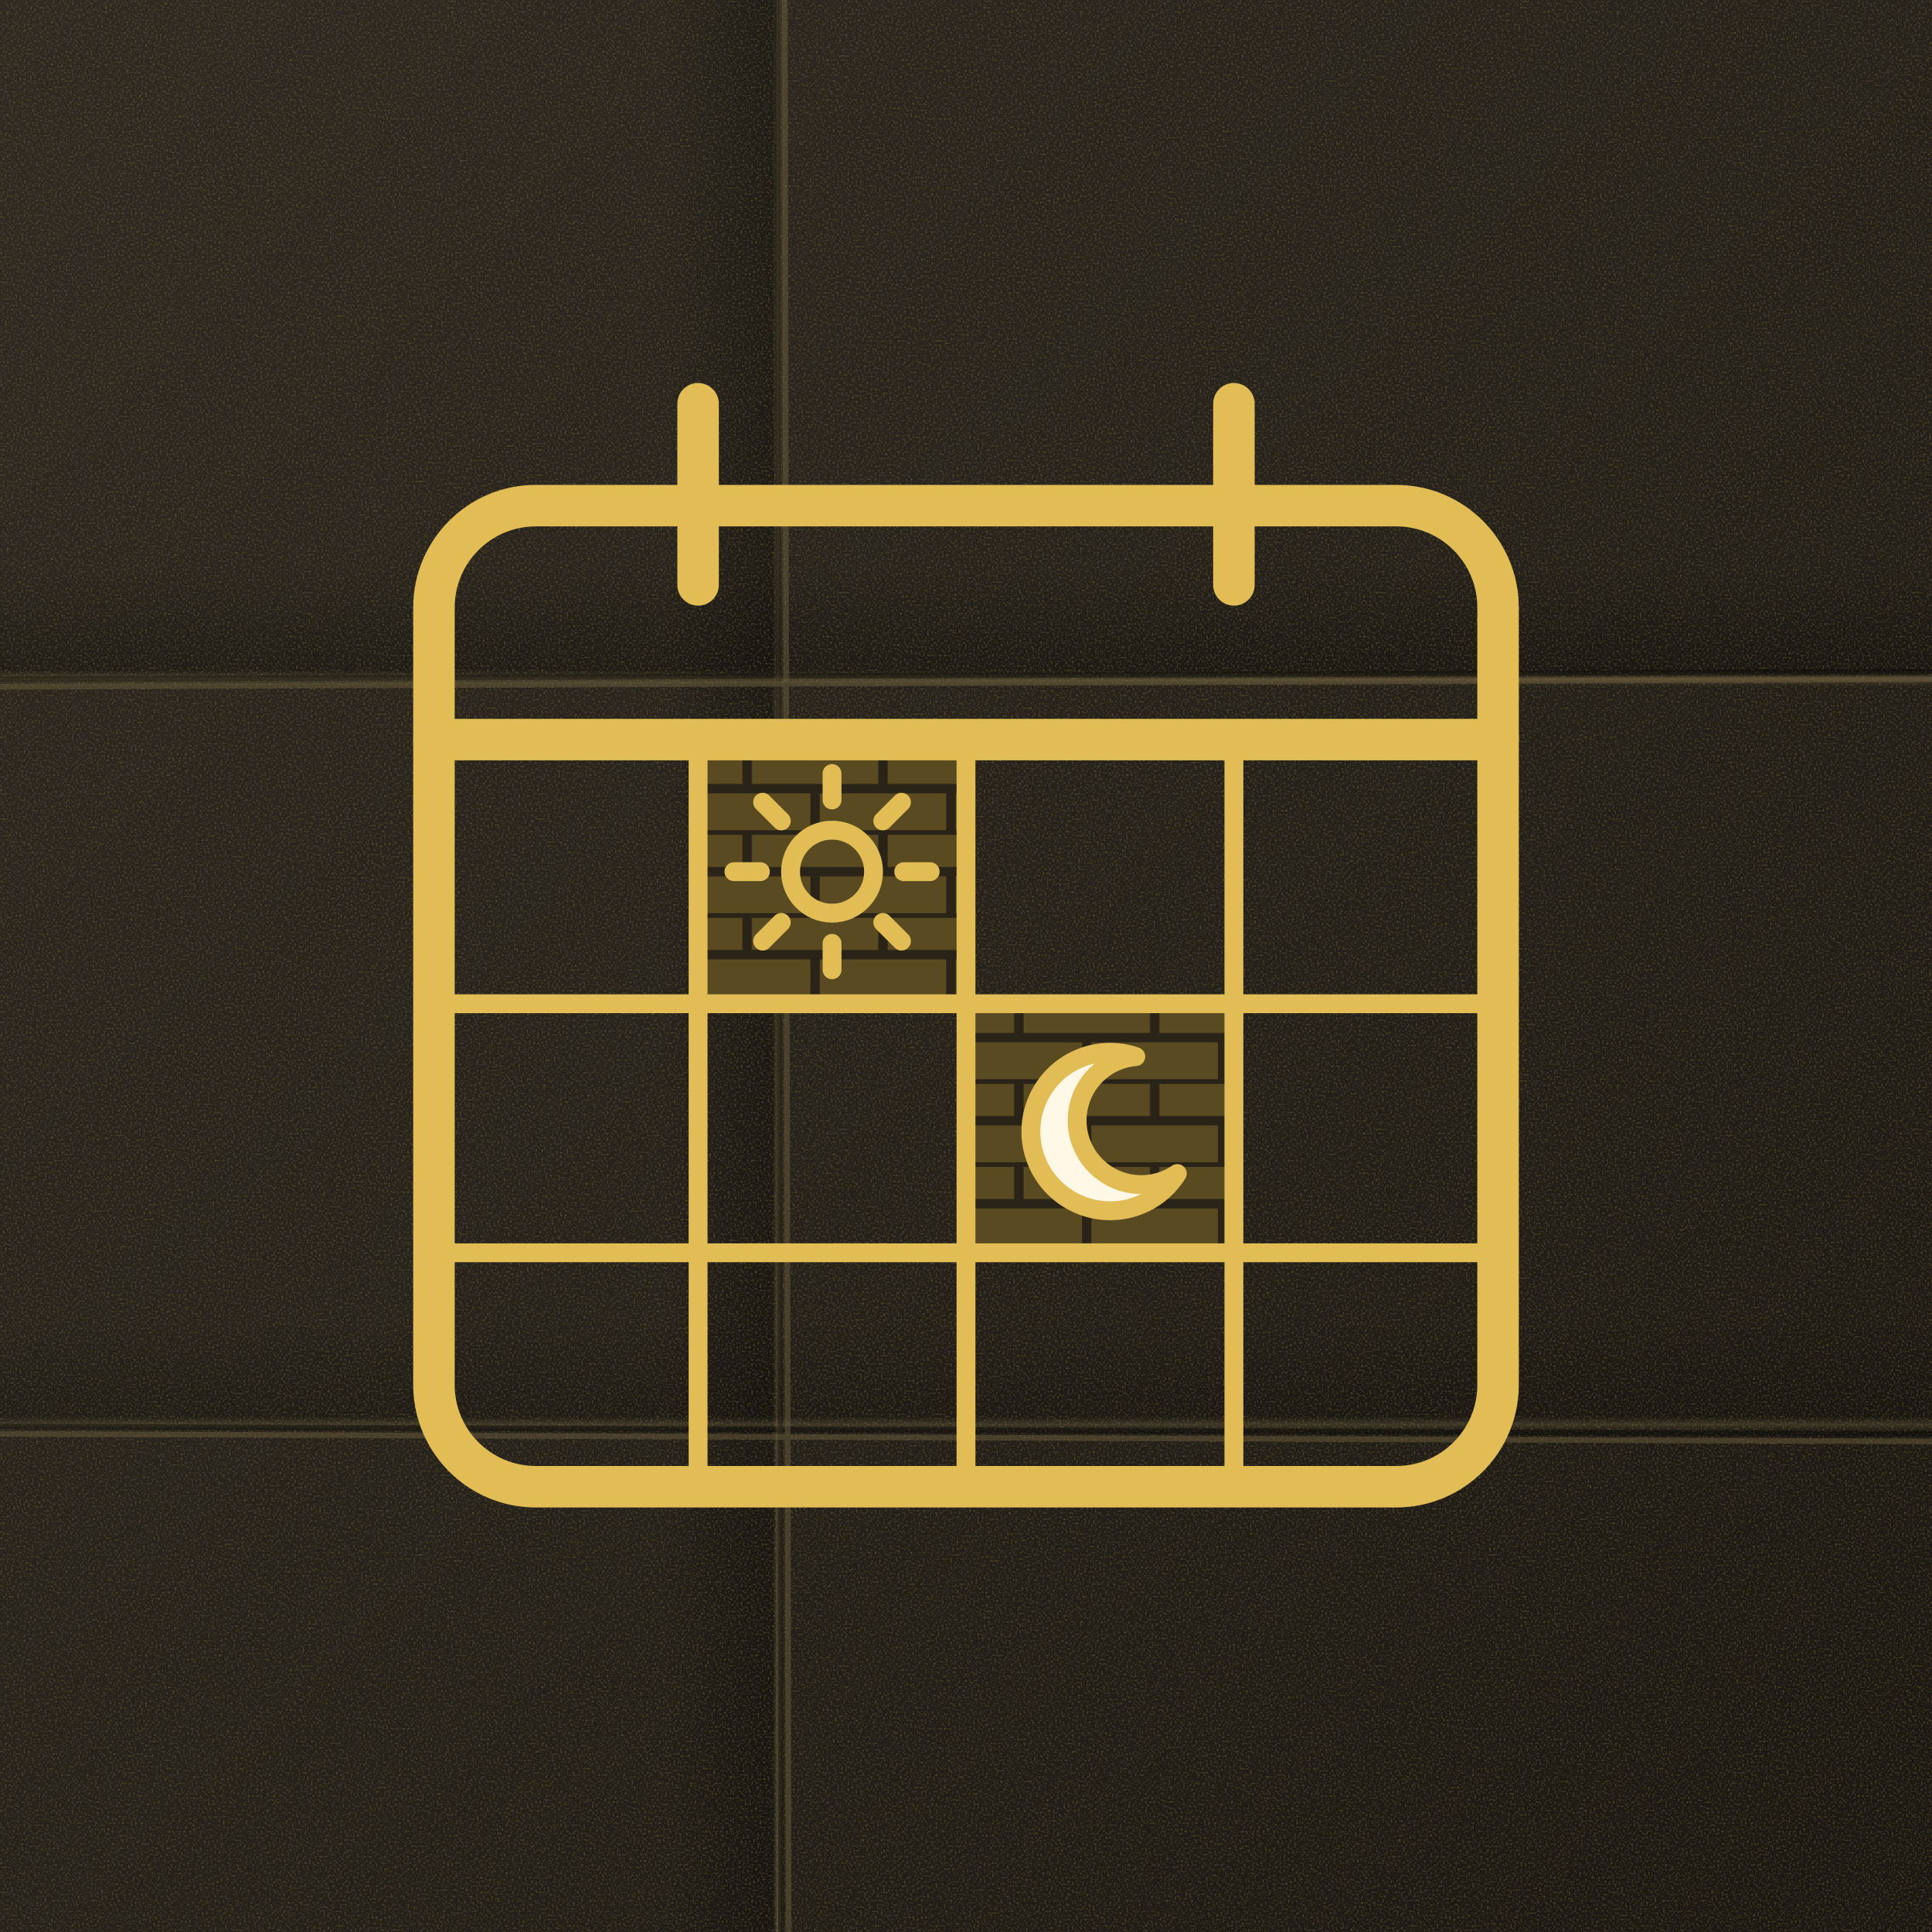
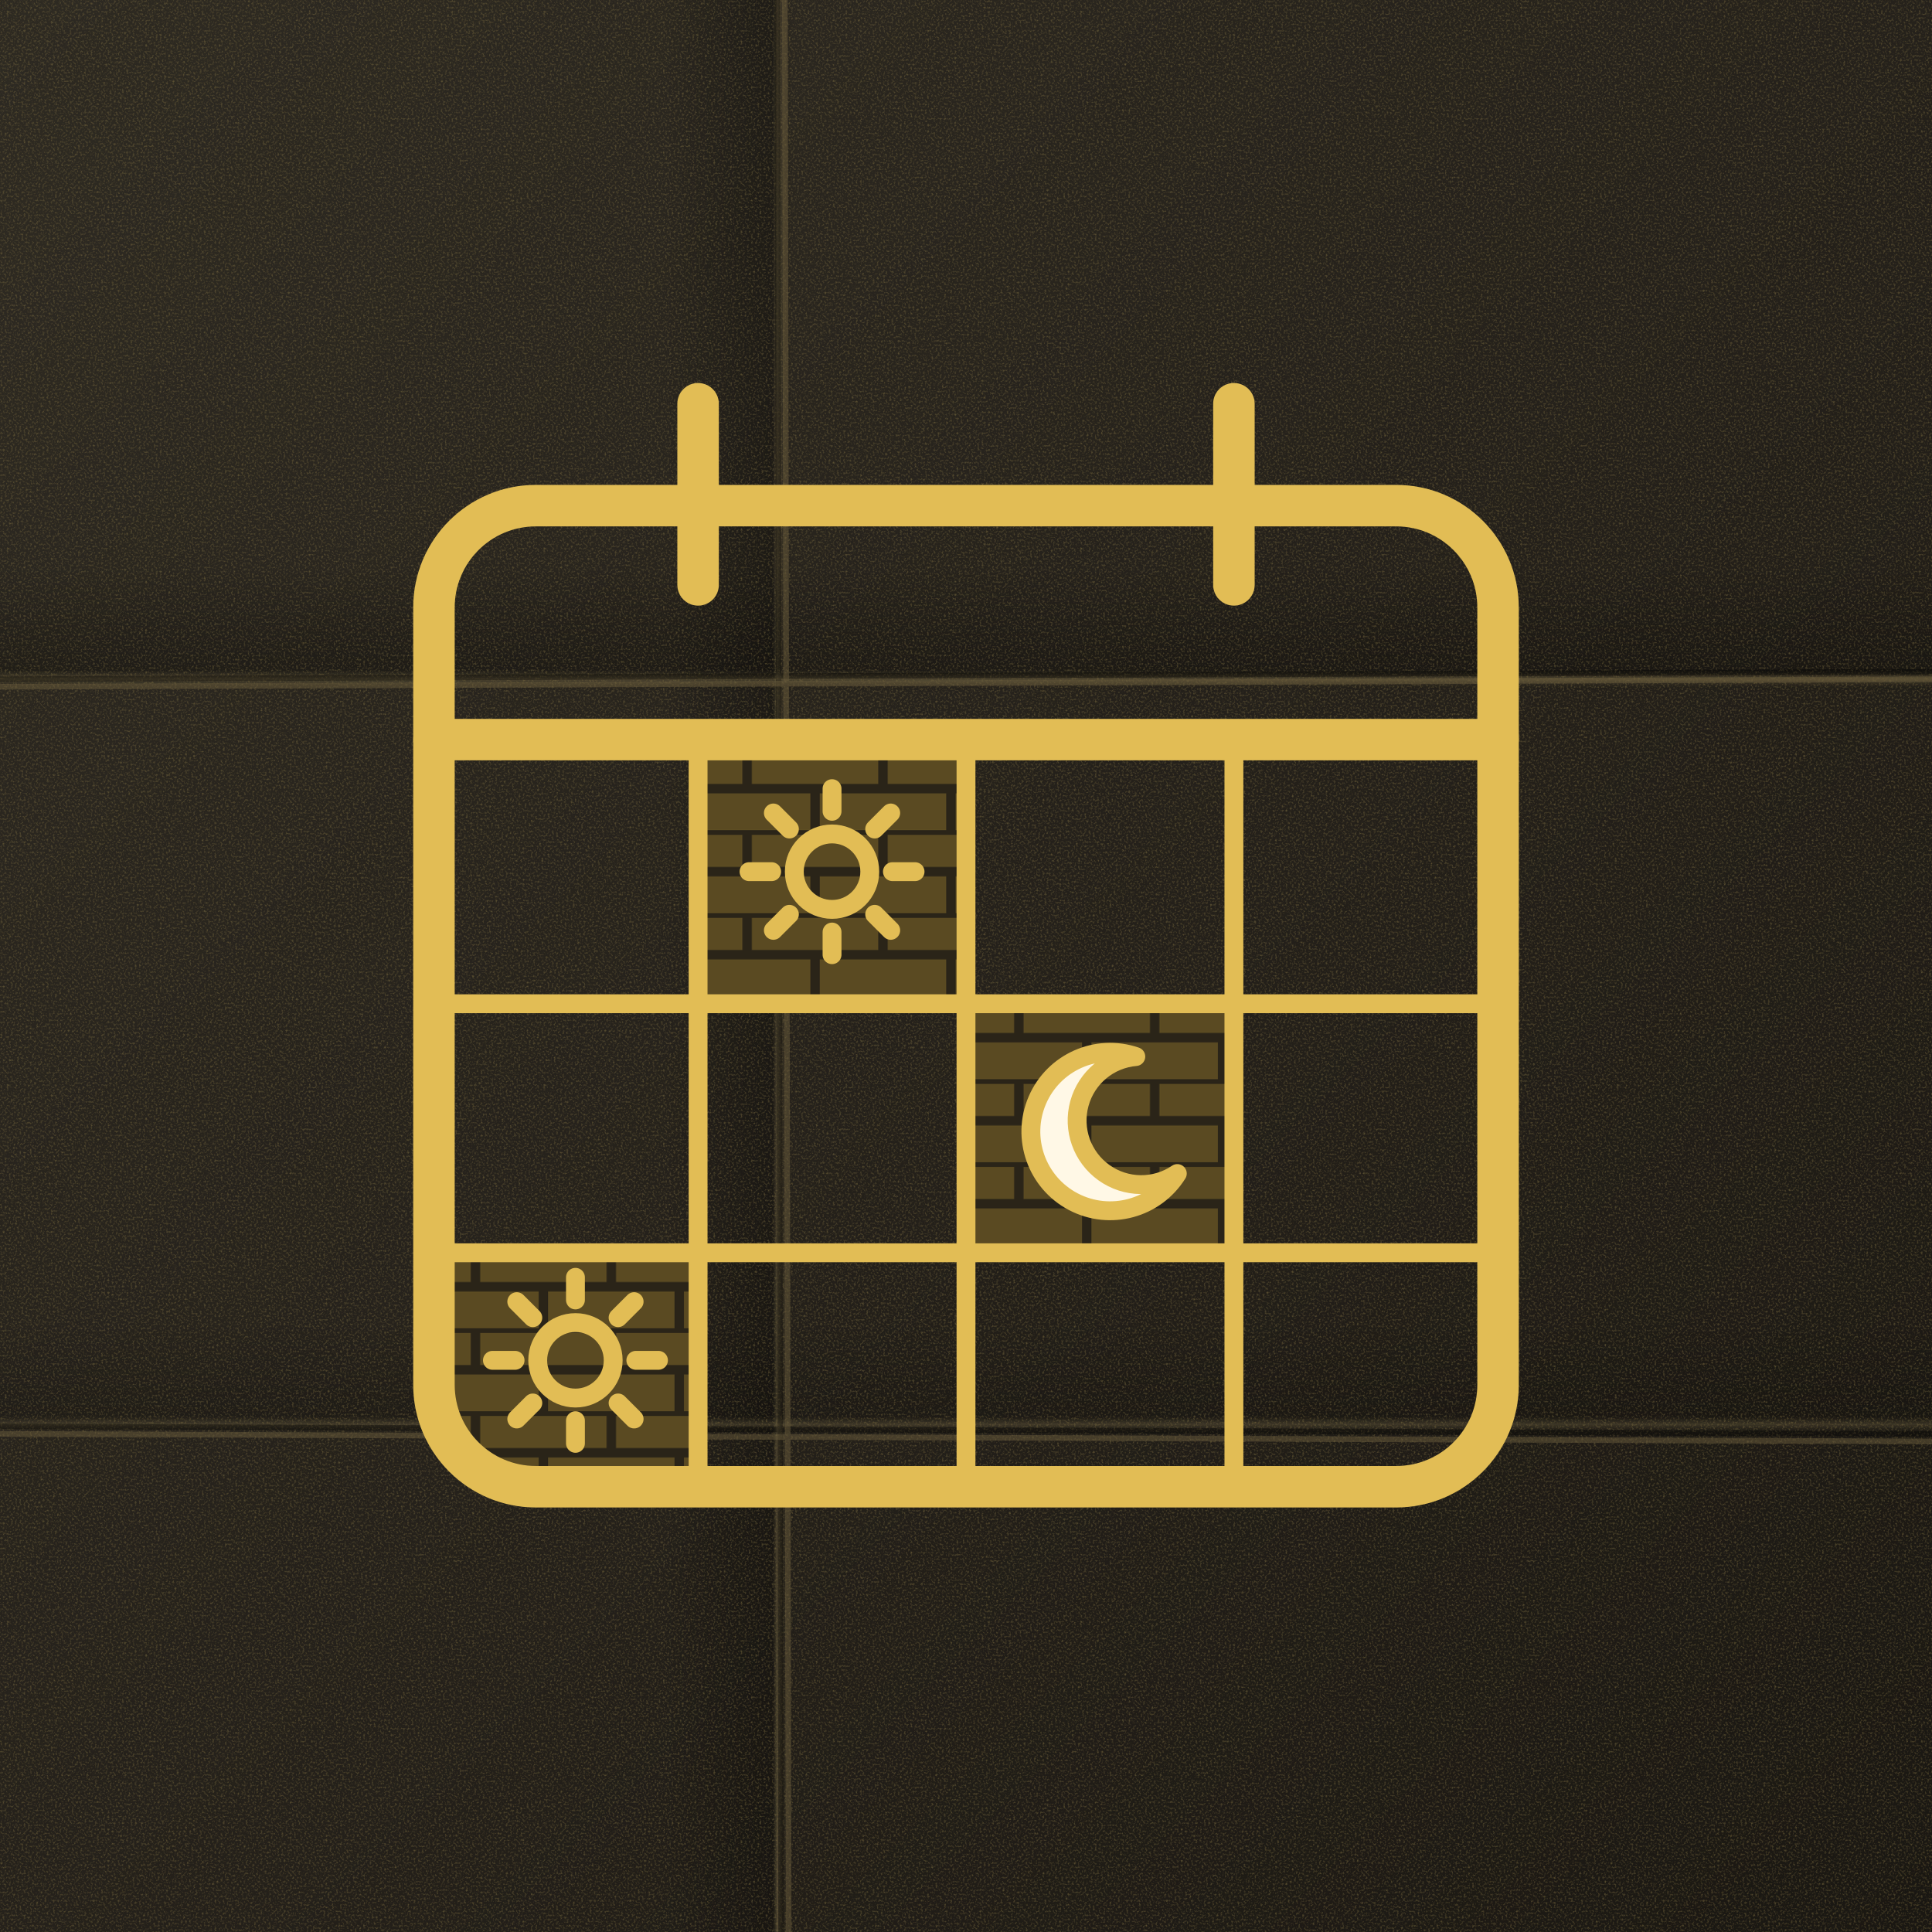
<svg xmlns="http://www.w3.org/2000/svg" viewBox="0 0 1024 1024" width="1024" height="1024">
  <defs>
    <filter id="crumple" x="0" y="0" width="100%" height="100%">
      <feTurbulence type="fractalNoise" baseFrequency="0.003" numOctaves="3" seed="7" result="n" />
      <feDiffuseLighting in="n" surfaceScale="14" lighting-color="#fff" result="l">
        <feDistantLight azimuth="235" elevation="55" />
      </feDiffuseLighting>
      <feColorMatrix in="l" type="matrix" values="0 0 0 0 0  0 0 0 0 0  0 0 0 0 0  -0.75 0 0 0 0.62" result="shade" />
      <feTurbulence type="fractalNoise" baseFrequency="0.9" numOctaves="2" seed="3" result="g" />
      <feColorMatrix in="g" type="matrix" values="0 0 0 0 0.2  0 0 0 0 0.15  0 0 0 0 0.05  0 0 0 -1.4 0.72" result="grain" />
      <feMerge>
        <feMergeNode in="shade" />
        <feMergeNode in="grain" />
      </feMerge>
    </filter>
    <linearGradient id="base" x1="0" y1="0" x2="1" y2="1">
      <stop offset="0" stop-color="#2E2A22" />
      <stop offset=".55" stop-color="#24201A" />
      <stop offset="1" stop-color="#1A1712" />
    </linearGradient>
    <linearGradient id="foldV" x1="0" x2="1">
      <stop offset="0" stop-color="#000" stop-opacity="0" />
      <stop offset=".48" stop-color="#000000" stop-opacity=".28" />
      <stop offset=".5" stop-color="#8a7a50" stop-opacity=".45" />
      <stop offset=".56" stop-color="#000" stop-opacity="0" />
    </linearGradient>
    <linearGradient id="foldH" x1="0" y1="0" x2="0" y2="1">
      <stop offset="0" stop-color="#000" stop-opacity="0" />
      <stop offset=".46" stop-color="#000000" stop-opacity=".25" />
      <stop offset=".5" stop-color="#8a7a50" stop-opacity=".4" />
      <stop offset=".55" stop-color="#000" stop-opacity="0" />
    </linearGradient>
    <pattern id="brick" width="72" height="44" patternUnits="userSpaceOnUse">
      <rect width="72" height="44" fill="#5A4A22" />
      <path d="M0 0H72M0 22H72M36 0V22M0 22V44M72 22V44" stroke="#2A2418" stroke-width="5" fill="none" />
    </pattern>
    <pattern id="grid" width="80" height="80" patternUnits="userSpaceOnUse">
      <rect width="80" height="80" fill="#5A4A22" />
      <path d="M0 0H80M0 0V80" stroke="#2A2418" stroke-width="5" fill="none" />
    </pattern>
+     <clipPath id="cal">
+       <rect x="230" y="268" width="564" height="520" rx="54" />
+     </clipPath>
  </defs>
  <rect width="1024" height="1024" fill="url(#base)" />
  <rect x="352" y="0" width="120" height="1024" fill="url(#foldV)" />
  <rect x="0" y="300" width="1024" height="120" fill="url(#foldH)" />
  <rect x="0" y="700" width="1024" height="110" fill="url(#foldH)" opacity=".7" />
  <rect width="1024" height="1024" filter="url(#crumple)" />
  <g stroke-width="3" fill="none">
    <path d="M412 0 L414 1024M0 360 L1024 356M0 756 L1024 760" stroke="#000000" stroke-opacity=".35" />
    <path d="M416 0 L418 1024M0 364 L1024 360M0 760 L1024 764" stroke="#6a5d3c" stroke-opacity=".5" />
  </g>
  <rect x="370" y="392" width="142" height="140" fill="url(#brick)" />
  <rect x="512" y="532" width="142" height="132" fill="url(#brick)" />
+   <rect x="230" y="664" width="140" height="124" fill="url(#brick)" clip-path="url(#cal)" />
  <g stroke="#E2BD55" stroke-width="10" fill="none">
    <path d="M230 532H794M230 664H794M370 392V788M512 392V788M654 392V788" />
  </g>
  <g stroke="#E2BD55" stroke-width="10" fill="none" stroke-linecap="round">
-     <circle cx="441" cy="462" r="22" />
-     <path d="M479.0 462.0L493.0 462.0M467.9 488.9L477.8 498.8M441.0 500.0L441.0 514.0M414.1 488.9L404.2 498.8M403.0 462.0L389.0 462.0M414.1 435.1L404.2 425.2M441.0 424.0L441.0 410.0M467.9 435.1L477.8 425.2" />
+     <circle cx="441" cy="462" r="20" />
+     <path d="M473.0 462.0L485.0 462.0M463.6 484.6L472.1 493.1M441.0 494.0L441.0 506.0M418.4 484.6L409.9 493.1M409.0 462.0L397.0 462.0M418.4 439.4L409.9 430.9M441.0 430.0L441.0 418.0M463.6 439.4L472.1 430.9" />
+   </g>
+   <g stroke="#E2BD55" stroke-width="10" fill="none" stroke-linecap="round">
+     <circle cx="305" cy="721" r="20" />
+     <path d="M337.0 721.0L349.0 721.0M327.6 743.6L336.1 752.1M305.0 753.0L305.0 765.0M282.4 743.6L273.9 752.1M273.0 721.0L261.0 721.0M282.4 698.4L273.9 689.9M305.0 689.0L305.0 677.0M327.6 698.4L336.1 689.9" />
  </g>
  <path d="M602 560 a42 42 0 1 0 22 62 a34 34 0 1 1 -22 -62z" fill="#FFF8E6" stroke="#E2BD55" stroke-width="10" stroke-linejoin="round" />
  <path d="M370 214V310M654 214V310" stroke="#E2BD55" stroke-width="22" fill="none" stroke-linecap="round" stroke-linejoin="round" />
  <path d="M230 392H794" stroke="#E2BD55" stroke-width="22" fill="none" stroke-linecap="round" stroke-linejoin="round" />
  <rect x="230" y="268" width="564" height="520" rx="54" stroke="#E2BD55" stroke-width="22" fill="none" stroke-linecap="round" stroke-linejoin="round" />
</svg>
